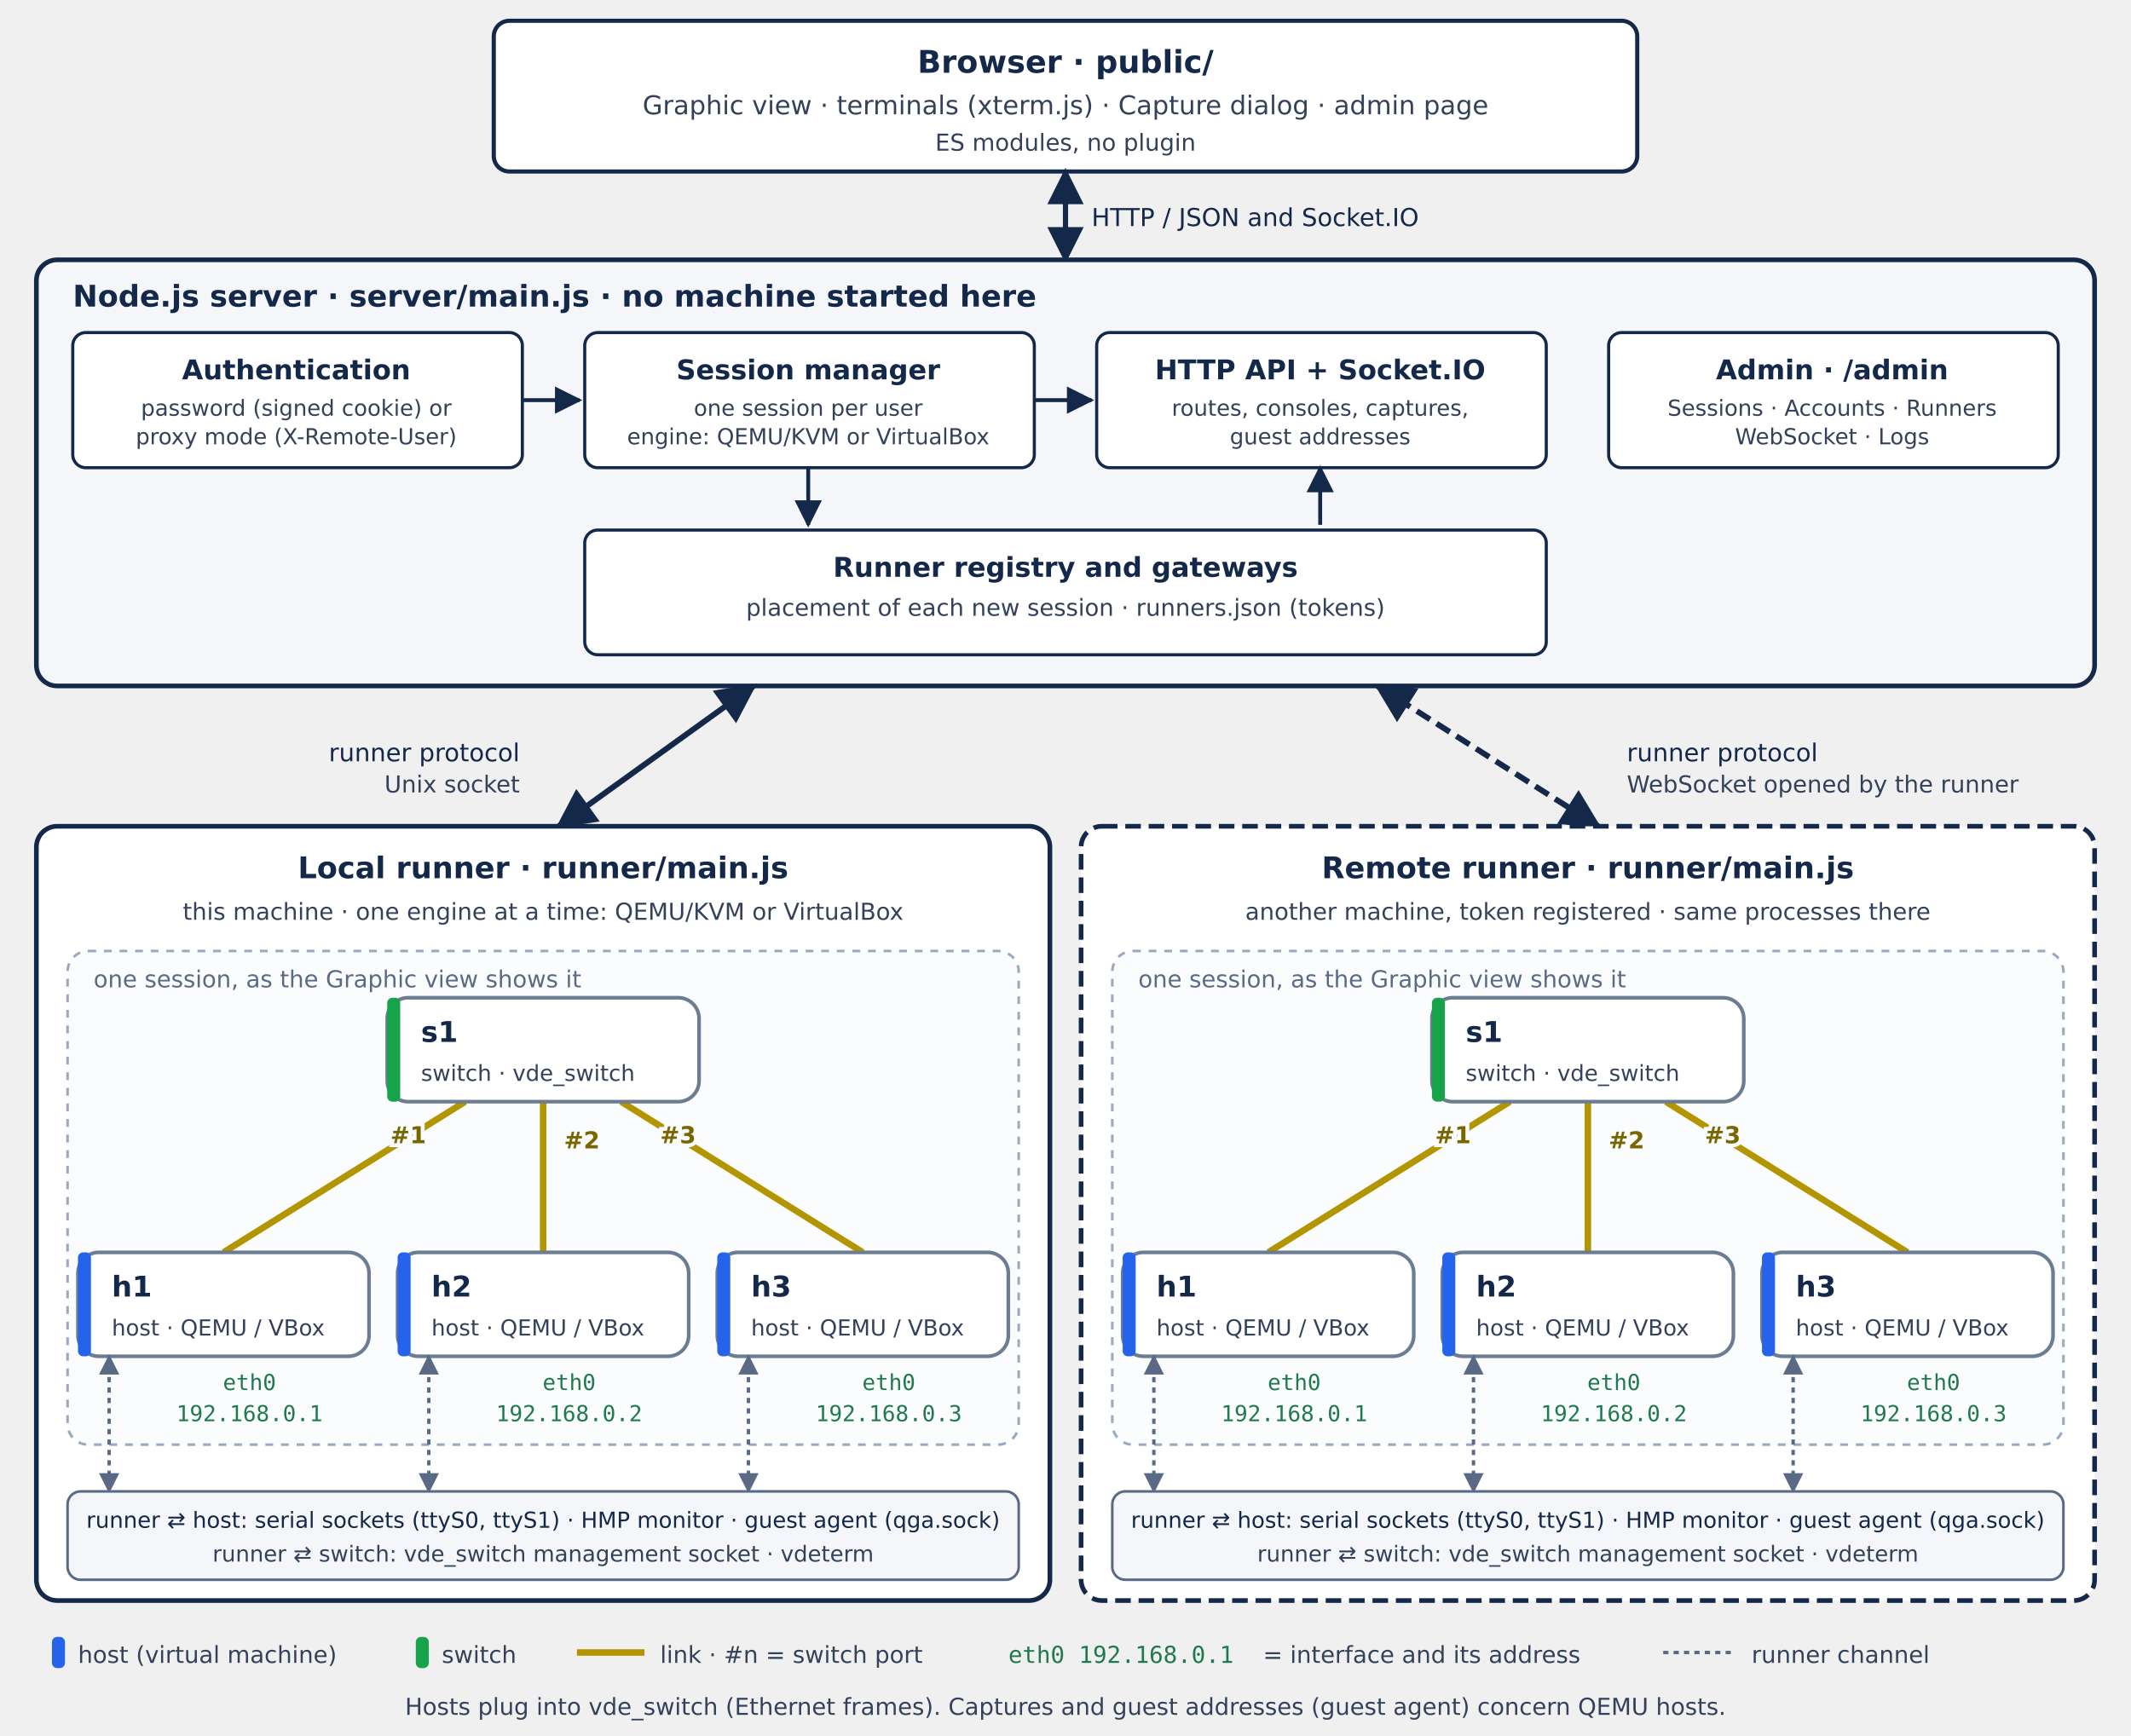
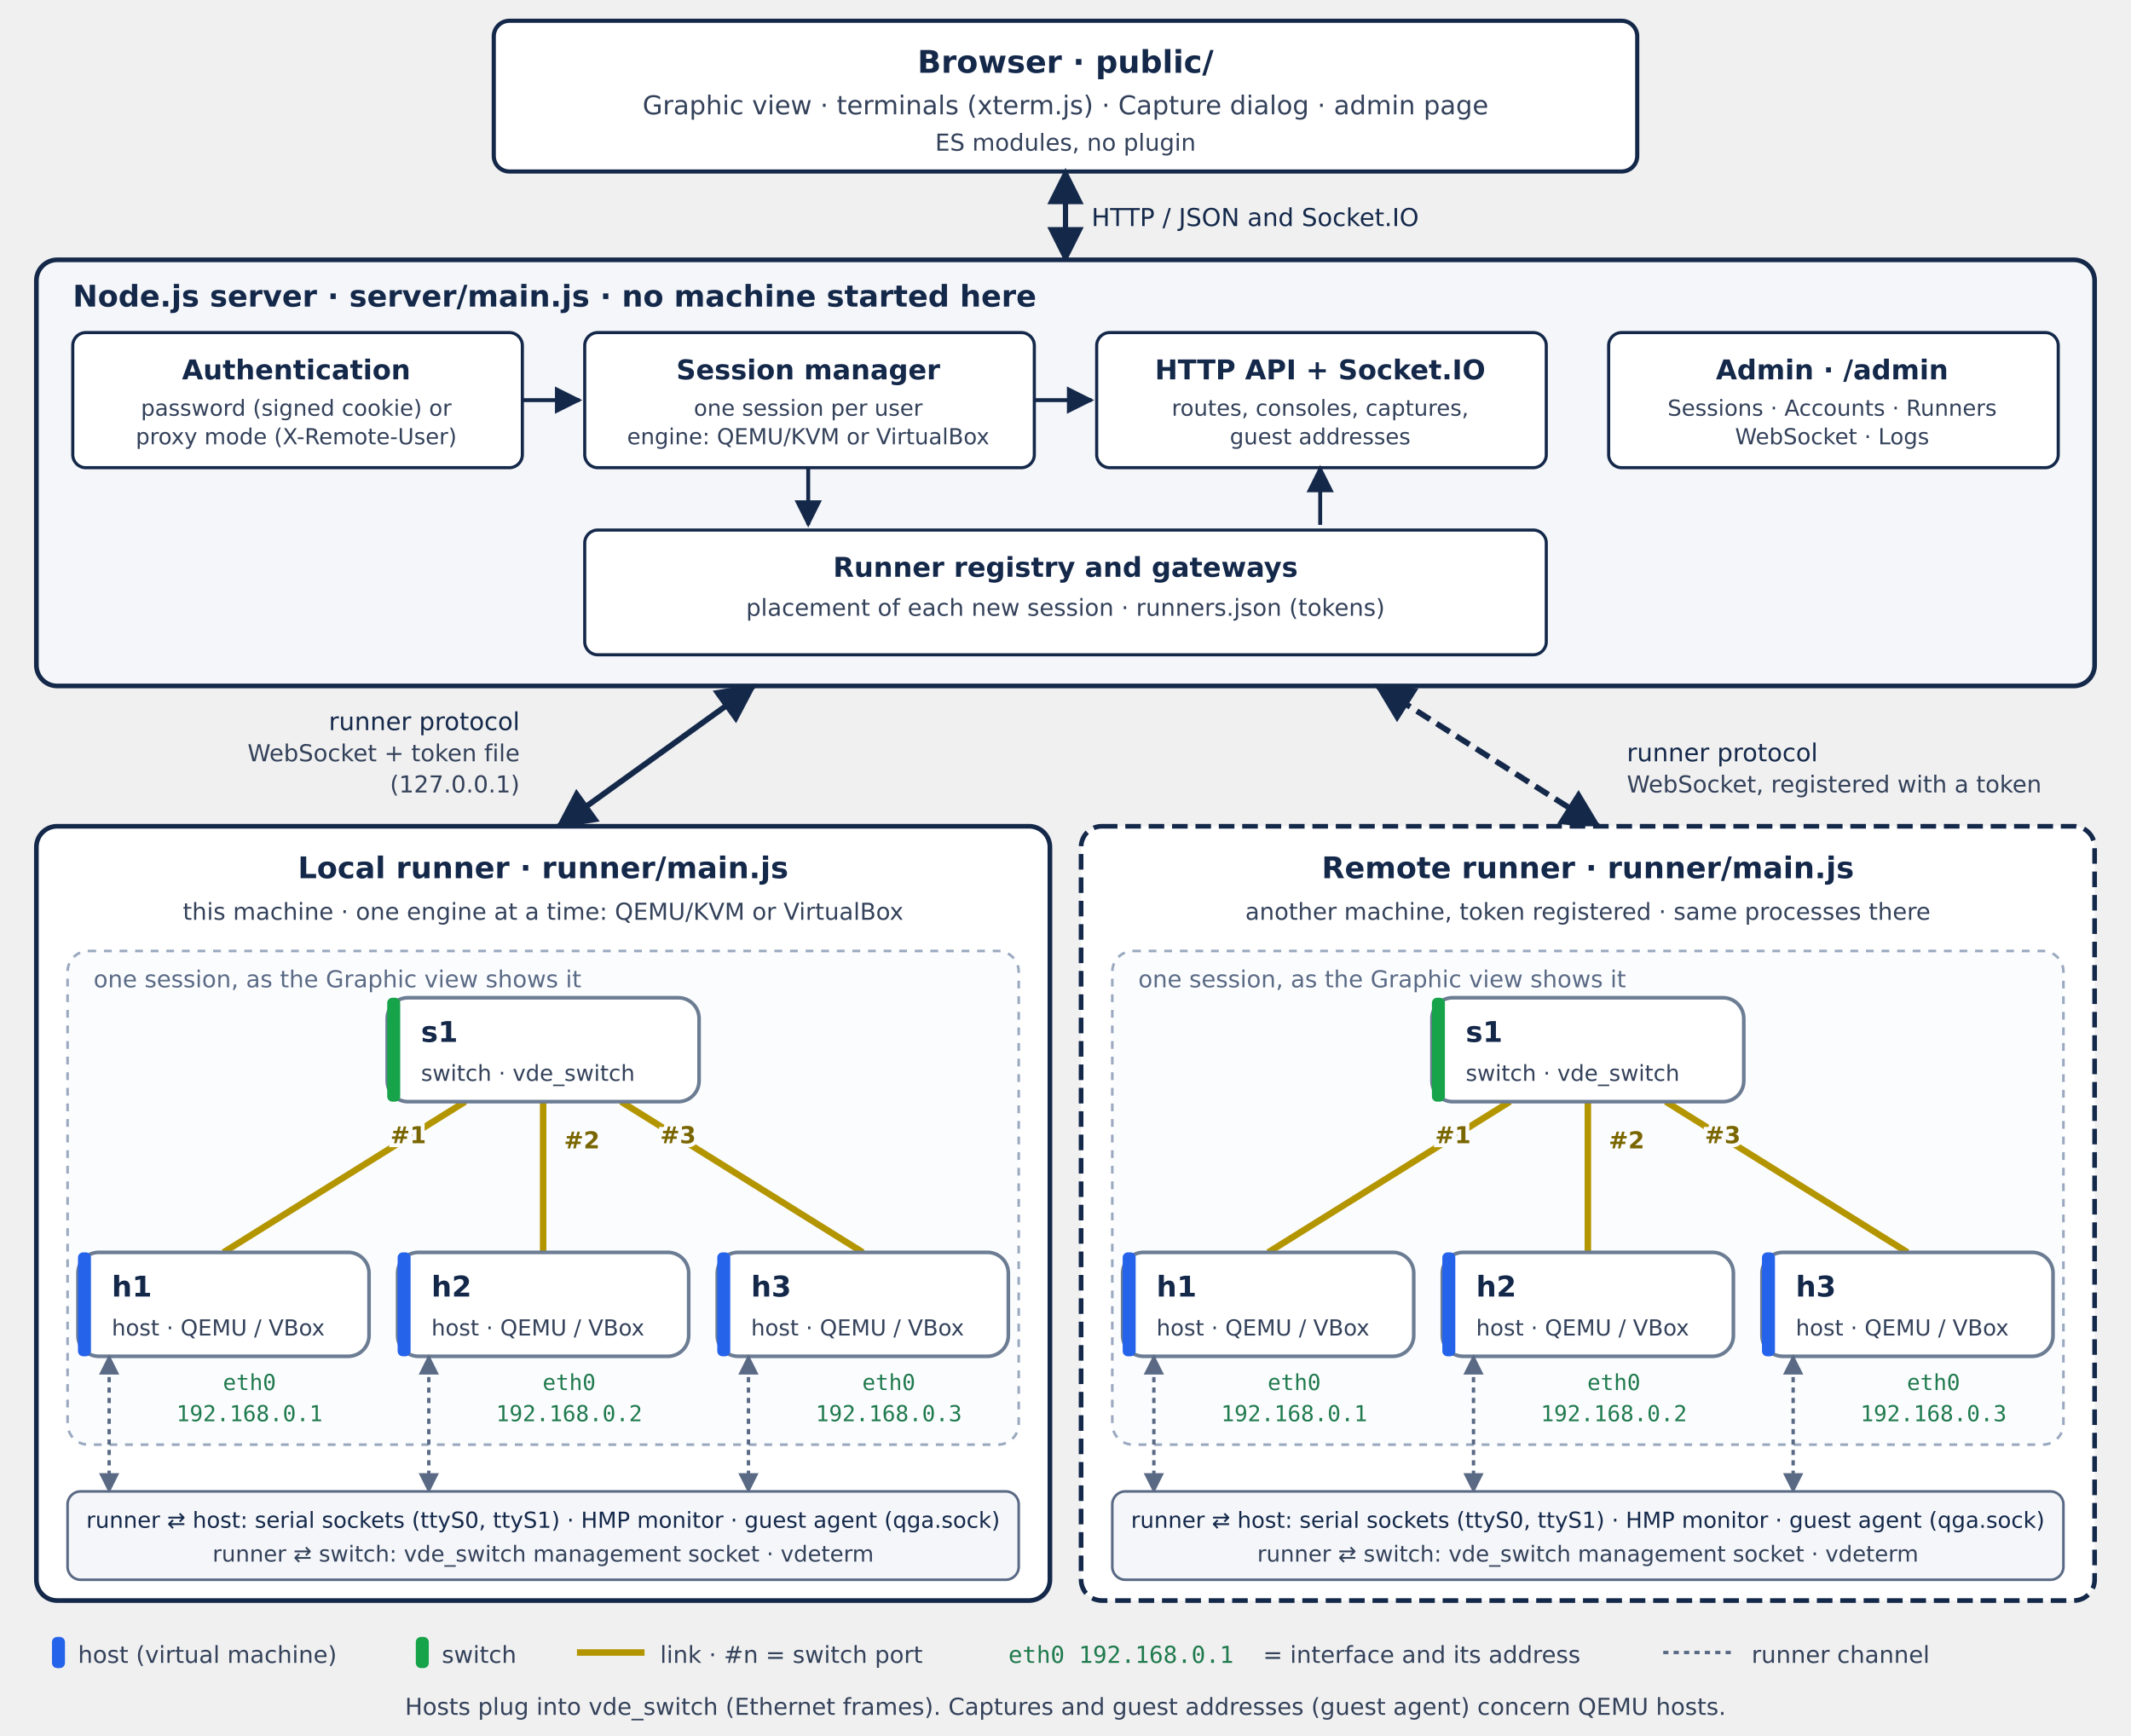
<svg xmlns="http://www.w3.org/2000/svg" xmlns:xlink="http://www.w3.org/1999/xlink" viewBox="0 0 820 668" font-family="DejaVu Sans, Arial, sans-serif">
  <defs>
    <marker id="a" viewBox="0 0 10 10" refX="9" refY="5" markerWidth="7" markerHeight="7" orient="auto-start-reverse">
      <path d="M0,0 L10,5 L0,10 z" fill="#14284a" />
    </marker>
    <marker id="s" viewBox="0 0 10 10" refX="9" refY="5" markerWidth="6" markerHeight="6" orient="auto-start-reverse">
      <path d="M0,0 L10,5 L0,10 z" fill="#5a6a85" />
    </marker>
    <g id="lan">
      <rect x="12" y="48" width="366" height="190" rx="8" fill="#fbfcfe" stroke="#9aa9bf" stroke-width="1" stroke-dasharray="3 3" />
      <text x="22" y="62" font-size="9" fill="#5a6a85">one session, as the Graphic view shows it</text>
      <g stroke="#b39500" stroke-width="2.5" fill="none">
        <line x1="165" y1="106" x2="72" y2="164" />
        <line x1="195" y1="106" x2="195" y2="164" />
        <line x1="225" y1="106" x2="318" y2="164" />
      </g>
      <g font-size="9" font-weight="bold" fill="#7a6600" stroke="#fbfcfe" stroke-width="3" paint-order="stroke">
        <text x="150" y="122" text-anchor="end">#1</text>
        <text x="203" y="124">#2</text>
        <text x="240" y="122">#3</text>
      </g>
      <rect x="135" y="66" width="120" height="40" rx="8" fill="#ffffff" stroke="#6b7c93" stroke-width="1.4" />
      <rect x="135" y="66" width="5" height="40" rx="2" fill="#16a34a" />
      <text x="148" y="83" font-size="11" font-weight="bold" fill="#14284a">s1</text>
      <text x="148" y="98" font-size="8.5" fill="#33415a">switch · vde_switch</text>
      <rect x="16" y="164" width="112" height="40" rx="8" fill="#ffffff" stroke="#6b7c93" stroke-width="1.4" />
      <rect x="16" y="164" width="5" height="40" rx="2" fill="#2563eb" />
      <text x="29" y="181" font-size="11" font-weight="bold" fill="#14284a">h1</text>
      <text x="29" y="196" font-size="8.5" fill="#33415a">host · QEMU / VBox</text>
      <rect x="139" y="164" width="112" height="40" rx="8" fill="#ffffff" stroke="#6b7c93" stroke-width="1.4" />
      <rect x="139" y="164" width="5" height="40" rx="2" fill="#2563eb" />
      <text x="152" y="181" font-size="11" font-weight="bold" fill="#14284a">h2</text>
      <text x="152" y="196" font-size="8.5" fill="#33415a">host · QEMU / VBox</text>
      <rect x="262" y="164" width="112" height="40" rx="8" fill="#ffffff" stroke="#6b7c93" stroke-width="1.4" />
      <rect x="262" y="164" width="5" height="40" rx="2" fill="#2563eb" />
      <text x="275" y="181" font-size="11" font-weight="bold" fill="#14284a">h3</text>
      <text x="275" y="196" font-size="8.5" fill="#33415a">host · QEMU / VBox</text>
      <g font-family="DejaVu Sans Mono, monospace" font-size="8.5" fill="#1f7a4d" text-anchor="middle">
        <text x="82" y="217">eth0</text>
        <text x="82" y="229">192.168.0.1</text>
        <text x="205" y="217">eth0</text>
        <text x="205" y="229">192.168.0.2</text>
        <text x="328" y="217">eth0</text>
        <text x="328" y="229">192.168.0.3</text>
      </g>
      <g stroke="#5a6a85" stroke-width="1.3" stroke-dasharray="2 2" marker-start="url(#s)" marker-end="url(#s)">
        <line x1="28" y1="204" x2="28" y2="256" />
        <line x1="151" y1="204" x2="151" y2="256" />
        <line x1="274" y1="204" x2="274" y2="256" />
      </g>
      <rect x="12" y="256" width="366" height="34" rx="5" fill="#f4f6f9" stroke="#5a6a85" stroke-width="1" />
      <text x="195" y="270" text-anchor="middle" font-size="8.5" fill="#14284a">runner ⇄ host: serial sockets (ttyS0, ttyS1) · HMP monitor · guest agent (qga.sock)</text>
      <text x="195" y="283" text-anchor="middle" font-size="8.5" fill="#33415a">runner ⇄ switch: vde_switch management socket · vdeterm</text>
    </g>
  </defs>
  <rect x="190" y="8" width="440" height="58" rx="6" fill="#ffffff" stroke="#14284a" stroke-width="1.6" />
  <text x="410" y="28" text-anchor="middle" font-size="12" font-weight="bold" fill="#14284a">Browser · public/</text>
  <text x="410" y="44" text-anchor="middle" font-size="10" fill="#33415a">Graphic view · terminals (xterm.js) · Capture dialog · admin page</text>
  <text x="410" y="58" text-anchor="middle" font-size="9" fill="#33415a">ES modules, no plugin</text>
  <line x1="410" y1="66" x2="410" y2="100" stroke="#14284a" stroke-width="2" marker-end="url(#a)" marker-start="url(#a)" />
  <text x="420" y="87" font-size="9.5" fill="#14284a">HTTP / JSON and Socket.IO</text>
  <rect x="14" y="100" width="792" height="164" rx="8" fill="#f4f6f9" stroke="#14284a" stroke-width="1.8" />
  <text x="28" y="118" font-size="11.5" font-weight="bold" fill="#14284a">Node.js server · server/main.js · no machine started here</text>
  <rect x="28" y="128" width="173" height="52" rx="5" fill="#ffffff" stroke="#14284a" stroke-width="1.2" />
  <text x="114" y="146" text-anchor="middle" font-size="10.5" font-weight="bold" fill="#14284a">Authentication</text>
  <text x="114" y="160" text-anchor="middle" font-size="8.5" fill="#33415a">password (signed cookie) or</text>
  <text x="114" y="171" text-anchor="middle" font-size="8.5" fill="#33415a">proxy mode (X-Remote-User)</text>
  <rect x="225" y="128" width="173" height="52" rx="5" fill="#ffffff" stroke="#14284a" stroke-width="1.2" />
  <text x="311" y="146" text-anchor="middle" font-size="10.5" font-weight="bold" fill="#14284a">Session manager</text>
  <text x="311" y="160" text-anchor="middle" font-size="8.5" fill="#33415a">one session per user</text>
  <text x="311" y="171" text-anchor="middle" font-size="8.5" fill="#33415a">engine: QEMU/KVM or VirtualBox</text>
  <rect x="422" y="128" width="173" height="52" rx="5" fill="#ffffff" stroke="#14284a" stroke-width="1.2" />
  <text x="508" y="146" text-anchor="middle" font-size="10.5" font-weight="bold" fill="#14284a">HTTP API + Socket.IO</text>
  <text x="508" y="160" text-anchor="middle" font-size="8.5" fill="#33415a">routes, consoles, captures,</text>
  <text x="508" y="171" text-anchor="middle" font-size="8.5" fill="#33415a">guest addresses</text>
  <rect x="619" y="128" width="173" height="52" rx="5" fill="#ffffff" stroke="#14284a" stroke-width="1.2" />
  <text x="705" y="146" text-anchor="middle" font-size="10.5" font-weight="bold" fill="#14284a">Admin · /admin</text>
  <text x="705" y="160" text-anchor="middle" font-size="8.5" fill="#33415a">Sessions · Accounts · Runners</text>
  <text x="705" y="171" text-anchor="middle" font-size="8.5" fill="#33415a">WebSocket · Logs</text>
  <line x1="201" y1="154" x2="223" y2="154" stroke="#14284a" stroke-width="1.5" marker-end="url(#a)" />
  <line x1="398" y1="154" x2="420" y2="154" stroke="#14284a" stroke-width="1.5" marker-end="url(#a)" />
  <rect x="225" y="204" width="370" height="48" rx="5" fill="#ffffff" stroke="#14284a" stroke-width="1.2" />
  <text x="410" y="222" text-anchor="middle" font-size="10.5" font-weight="bold" fill="#14284a">Runner registry and gateways</text>
  <text x="410" y="237" text-anchor="middle" font-size="9" fill="#33415a">placement of each new session · runners.json (tokens)</text>
  <line x1="311" y1="180" x2="311" y2="202" stroke="#14284a" stroke-width="1.5" marker-end="url(#a)" />
  <line x1="508" y1="180" x2="508" y2="202" stroke="#14284a" stroke-width="1.5" marker-start="url(#a)" />
  <line x1="290" y1="264" x2="215" y2="318" stroke="#14284a" stroke-width="2.2" marker-end="url(#a)" marker-start="url(#a)" />
-   <text x="200" y="293" text-anchor="end" font-size="9.5" fill="#14284a">runner protocol</text>
-   <text x="200" y="305" text-anchor="end" font-size="9" fill="#33415a">Unix socket</text>
+   <text x="200" y="281" text-anchor="end" font-size="9.5" fill="#14284a">runner protocol</text>
+   <text x="200" y="293" text-anchor="end" font-size="9" fill="#33415a">WebSocket + token file</text>
+   <text x="200" y="305" text-anchor="end" font-size="9" fill="#33415a">(127.0.0.1)</text>
  <line x1="530" y1="264" x2="615" y2="318" stroke="#14284a" stroke-width="2.2" stroke-dasharray="6 3" marker-end="url(#a)" marker-start="url(#a)" />
  <text x="626" y="293" font-size="9.5" fill="#14284a">runner protocol</text>
-   <text x="626" y="305" font-size="9" fill="#33415a">WebSocket opened by the runner</text>
+   <text x="626" y="305" font-size="9" fill="#33415a">WebSocket, registered with a token</text>
  <rect x="14" y="318" width="390" height="298" rx="8" fill="#ffffff" stroke="#14284a" stroke-width="1.8" />
  <text x="209" y="338" text-anchor="middle" font-size="11.5" font-weight="bold" fill="#14284a">Local runner · runner/main.js</text>
  <text x="209" y="354" text-anchor="middle" font-size="9" fill="#33415a">this machine · one engine at a time: QEMU/KVM or VirtualBox</text>
  <use href="#lan" xlink:href="#lan" x="14" y="318" />
  <rect x="416" y="318" width="390" height="298" rx="8" fill="#ffffff" stroke="#14284a" stroke-width="1.8" stroke-dasharray="6 3" />
  <text x="611" y="338" text-anchor="middle" font-size="11.5" font-weight="bold" fill="#14284a">Remote runner · runner/main.js</text>
  <text x="611" y="354" text-anchor="middle" font-size="9" fill="#33415a">another machine, token registered · same processes there</text>
  <use href="#lan" xlink:href="#lan" x="416" y="318" />
  <g font-size="9" fill="#33415a">
    <rect x="20" y="630" width="5" height="12" rx="2" fill="#2563eb" />
    <text x="30" y="640">host (virtual machine)</text>
    <rect x="160" y="630" width="5" height="12" rx="2" fill="#16a34a" />
    <text x="170" y="640">switch</text>
    <line x1="222" y1="636" x2="248" y2="636" stroke="#b39500" stroke-width="2.5" />
    <text x="254" y="640">link · #n = switch port</text>
    <text x="388" y="640" font-family="DejaVu Sans Mono, monospace" fill="#1f7a4d">eth0 192.168.0.1</text>
    <text x="486" y="640">= interface and its address</text>
    <line x1="640" y1="636" x2="668" y2="636" stroke="#5a6a85" stroke-width="1.3" stroke-dasharray="2 2" />
    <text x="674" y="640">runner channel</text>
  </g>
  <text x="410" y="660" text-anchor="middle" font-size="9" fill="#33415a">Hosts plug into vde_switch (Ethernet frames). Captures and guest addresses (guest agent) concern QEMU hosts.</text>
</svg>
